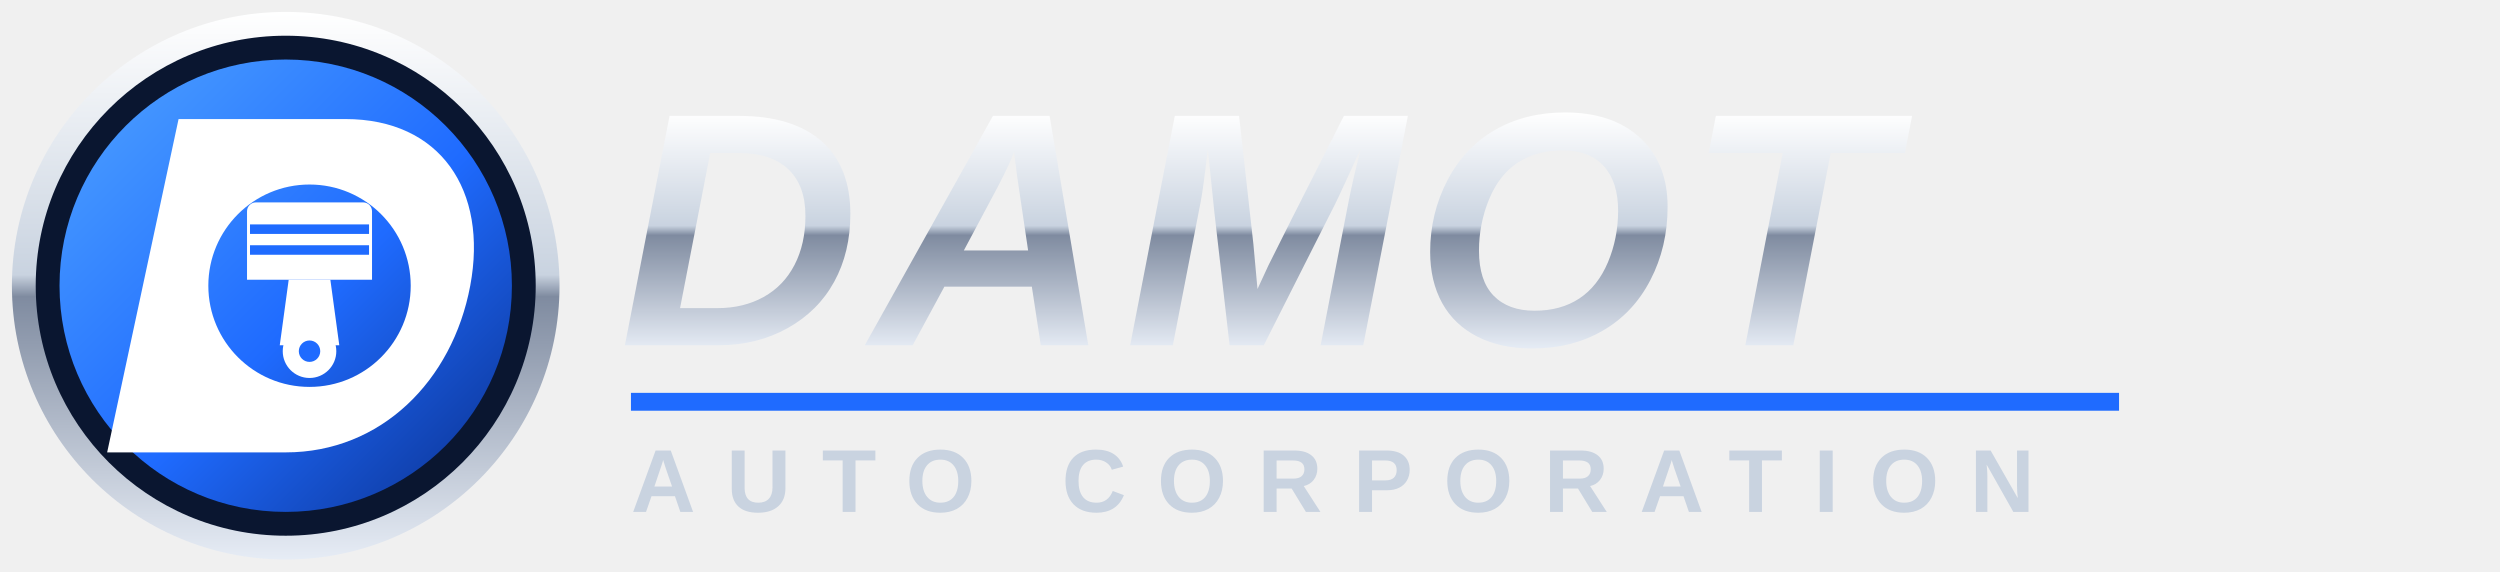
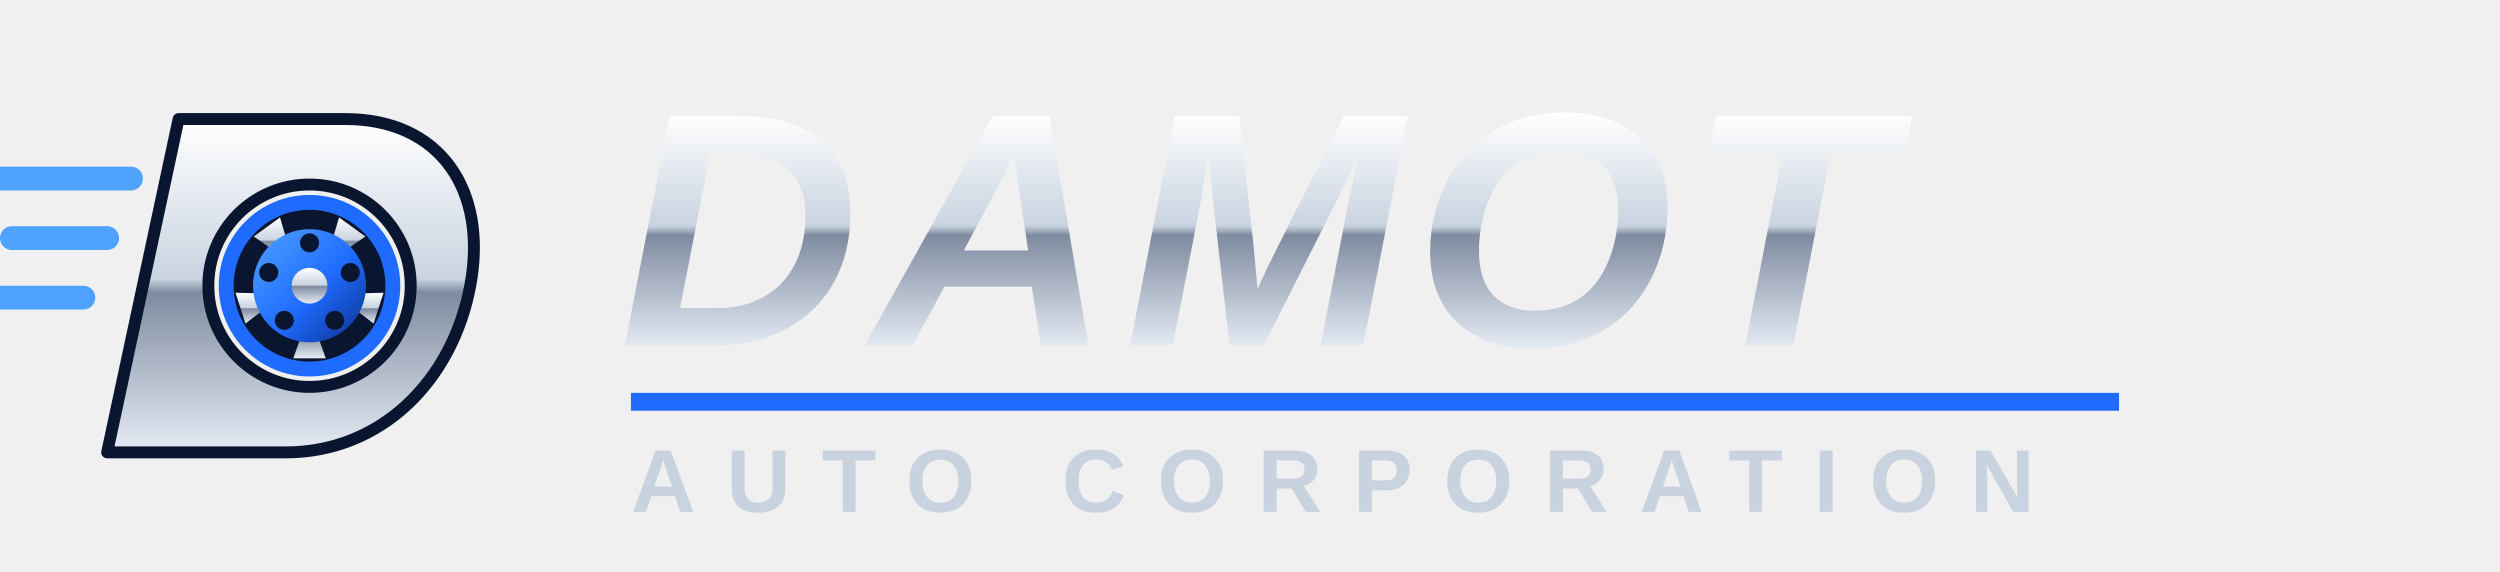
- <svg xmlns="http://www.w3.org/2000/svg" viewBox="0 0 420 96" role="img" aria-label="Damot Auto Corporation — piston">
+ <svg xmlns="http://www.w3.org/2000/svg" viewBox="0 0 420 96" role="img" aria-label="Damot Auto Corporation — wheel">
  <defs>
    <linearGradient id="gB" x1="0" y1="0" x2="1" y2="1">
      <stop offset="0" stop-color="#4FA3FF" />
      <stop offset=".55" stop-color="#1F6BFF" />
      <stop offset="1" stop-color="#0A2E8A" />
    </linearGradient>
    <linearGradient id="gC" x1="0" y1="0" x2="0" y2="1">
      <stop offset="0" stop-color="#FFFFFF" />
      <stop offset=".48" stop-color="#C9D3E0" />
      <stop offset=".52" stop-color="#7F8BA0" />
      <stop offset="1" stop-color="#E6ECF5" />
    </linearGradient>
  </defs>
-   <circle cx="48" cy="48" r="46" fill="url(#gC)" />
-   <circle cx="48" cy="48" r="42" fill="#0A1630" />
-   <circle cx="48" cy="48" r="38" fill="url(#gB)" />
-   <path fill="#fff" fill-rule="evenodd" d="M30 20 H58 C74 20 82 32 79 48 C76 64 64 76 48 76 H18 Z M52 31 A17 17 0 1 0 52 65 A17 17 0 1 0 52 31 Z" />
-   <g fill="#fff">
-     <path d="M43 34 H61 a1.5 1.5 0 0 1 1.5 1.5 V47 H41.5 V35.5 A1.5 1.5 0 0 1 43 34 Z" />
-     <path d="M48.5 47 H55.5 L57 58 H47 Z" />
-     <circle cx="52" cy="59" r="4.5" />
-   </g>
-   <g stroke="#1F6BFF" stroke-width="1.6">
-     <path d="M42 38.5 H62 M42 42 H62" />
-   </g>
-   <circle cx="52" cy="59" r="1.8" fill="#1F6BFF" />
+   <path d="M0 30 H22 M2 40 H18 M0 50 H14" stroke="#4FA3FF" stroke-width="4" stroke-linecap="round" />
+   <path fill="url(#gC)" fill-rule="evenodd" stroke="#0A1630" stroke-width="2" stroke-linejoin="round" d="M30 20 H58 C74 20 82 32 79 48 C76 64 64 76 48 76 H18 Z M52 31 A17 17 0 1 0 52 65 A17 17 0 1 0 52 31 Z" />
+   <circle cx="52" cy="48" r="15" fill="#0A1630" />
+   <circle cx="52" cy="48" r="14" fill="none" stroke="#1F6BFF" stroke-width="2.5" />
+   <path d="M54.65 44.36 L56.96 36.53 L61.38 39.73 Z" fill="url(#gC)" />
+   <path d="M56.28 49.39 L64.44 49.18 L62.76 54.36 Z" fill="url(#gC)" />
+   <path d="M52.00 52.50 L54.73 60.20 L49.27 60.20 Z" fill="url(#gC)" />
+   <path d="M47.72 49.39 L41.24 54.36 L39.56 49.18 Z" fill="url(#gC)" />
+   <path d="M49.35 44.36 L42.62 39.73 L47.04 36.53 Z" fill="url(#gC)" />
+   <circle cx="52" cy="48" r="9.5" fill="url(#gB)" />
+   <circle cx="52.00" cy="40.80" r="1.6" fill="#0A1630" />
+   <circle cx="58.85" cy="45.78" r="1.6" fill="#0A1630" />
+   <circle cx="56.23" cy="53.82" r="1.6" fill="#0A1630" />
+   <circle cx="47.77" cy="53.82" r="1.6" fill="#0A1630" />
+   <circle cx="45.15" cy="45.78" r="1.6" fill="#0A1630" />
+   <circle cx="52" cy="48" r="3" fill="url(#gC)" />
  <text x="104" y="58" font-family="'Barlow Condensed','Arial Narrow',Arial,sans-serif" font-style="italic" font-weight="800" font-size="56" letter-spacing="2" fill="url(#gC)">DAMOT</text>
  <rect x="106" y="66" width="250" height="3" fill="#1F6BFF" />
  <text x="106" y="86" font-family="'Barlow Condensed','Arial Narrow',Arial,sans-serif" font-weight="600" font-size="15" letter-spacing="5.2" fill="#C9D3E0">AUTO CORPORATION</text>
</svg>
